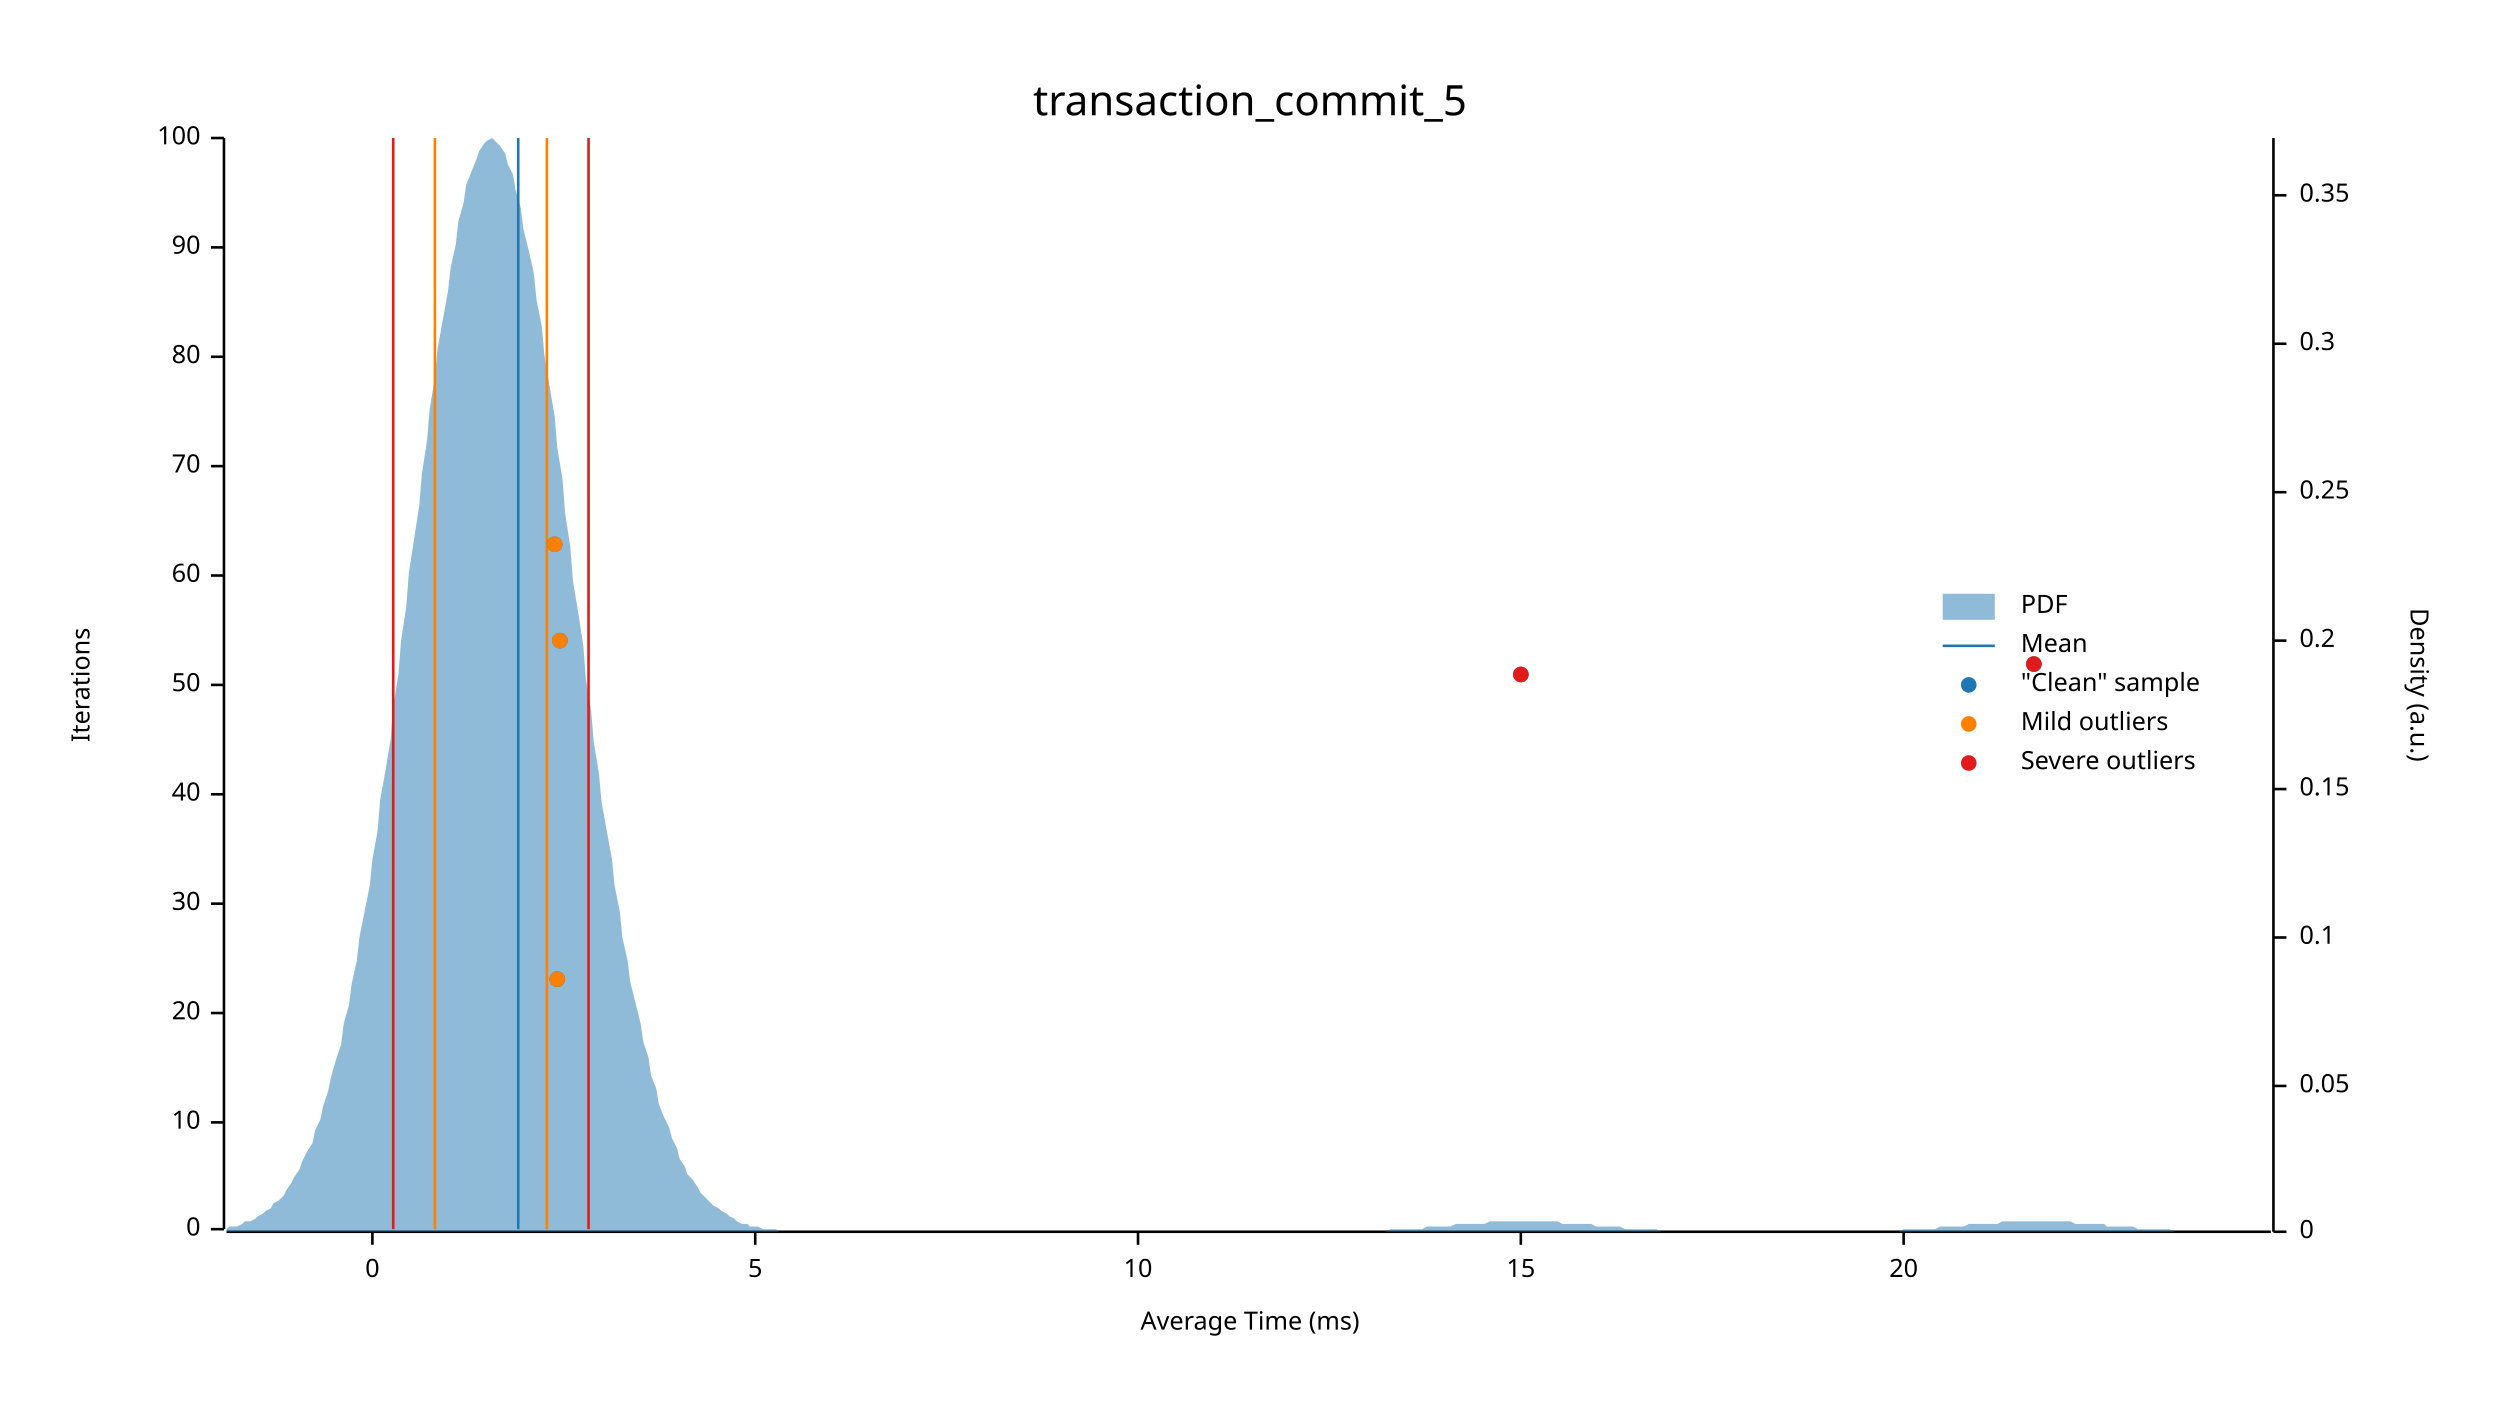
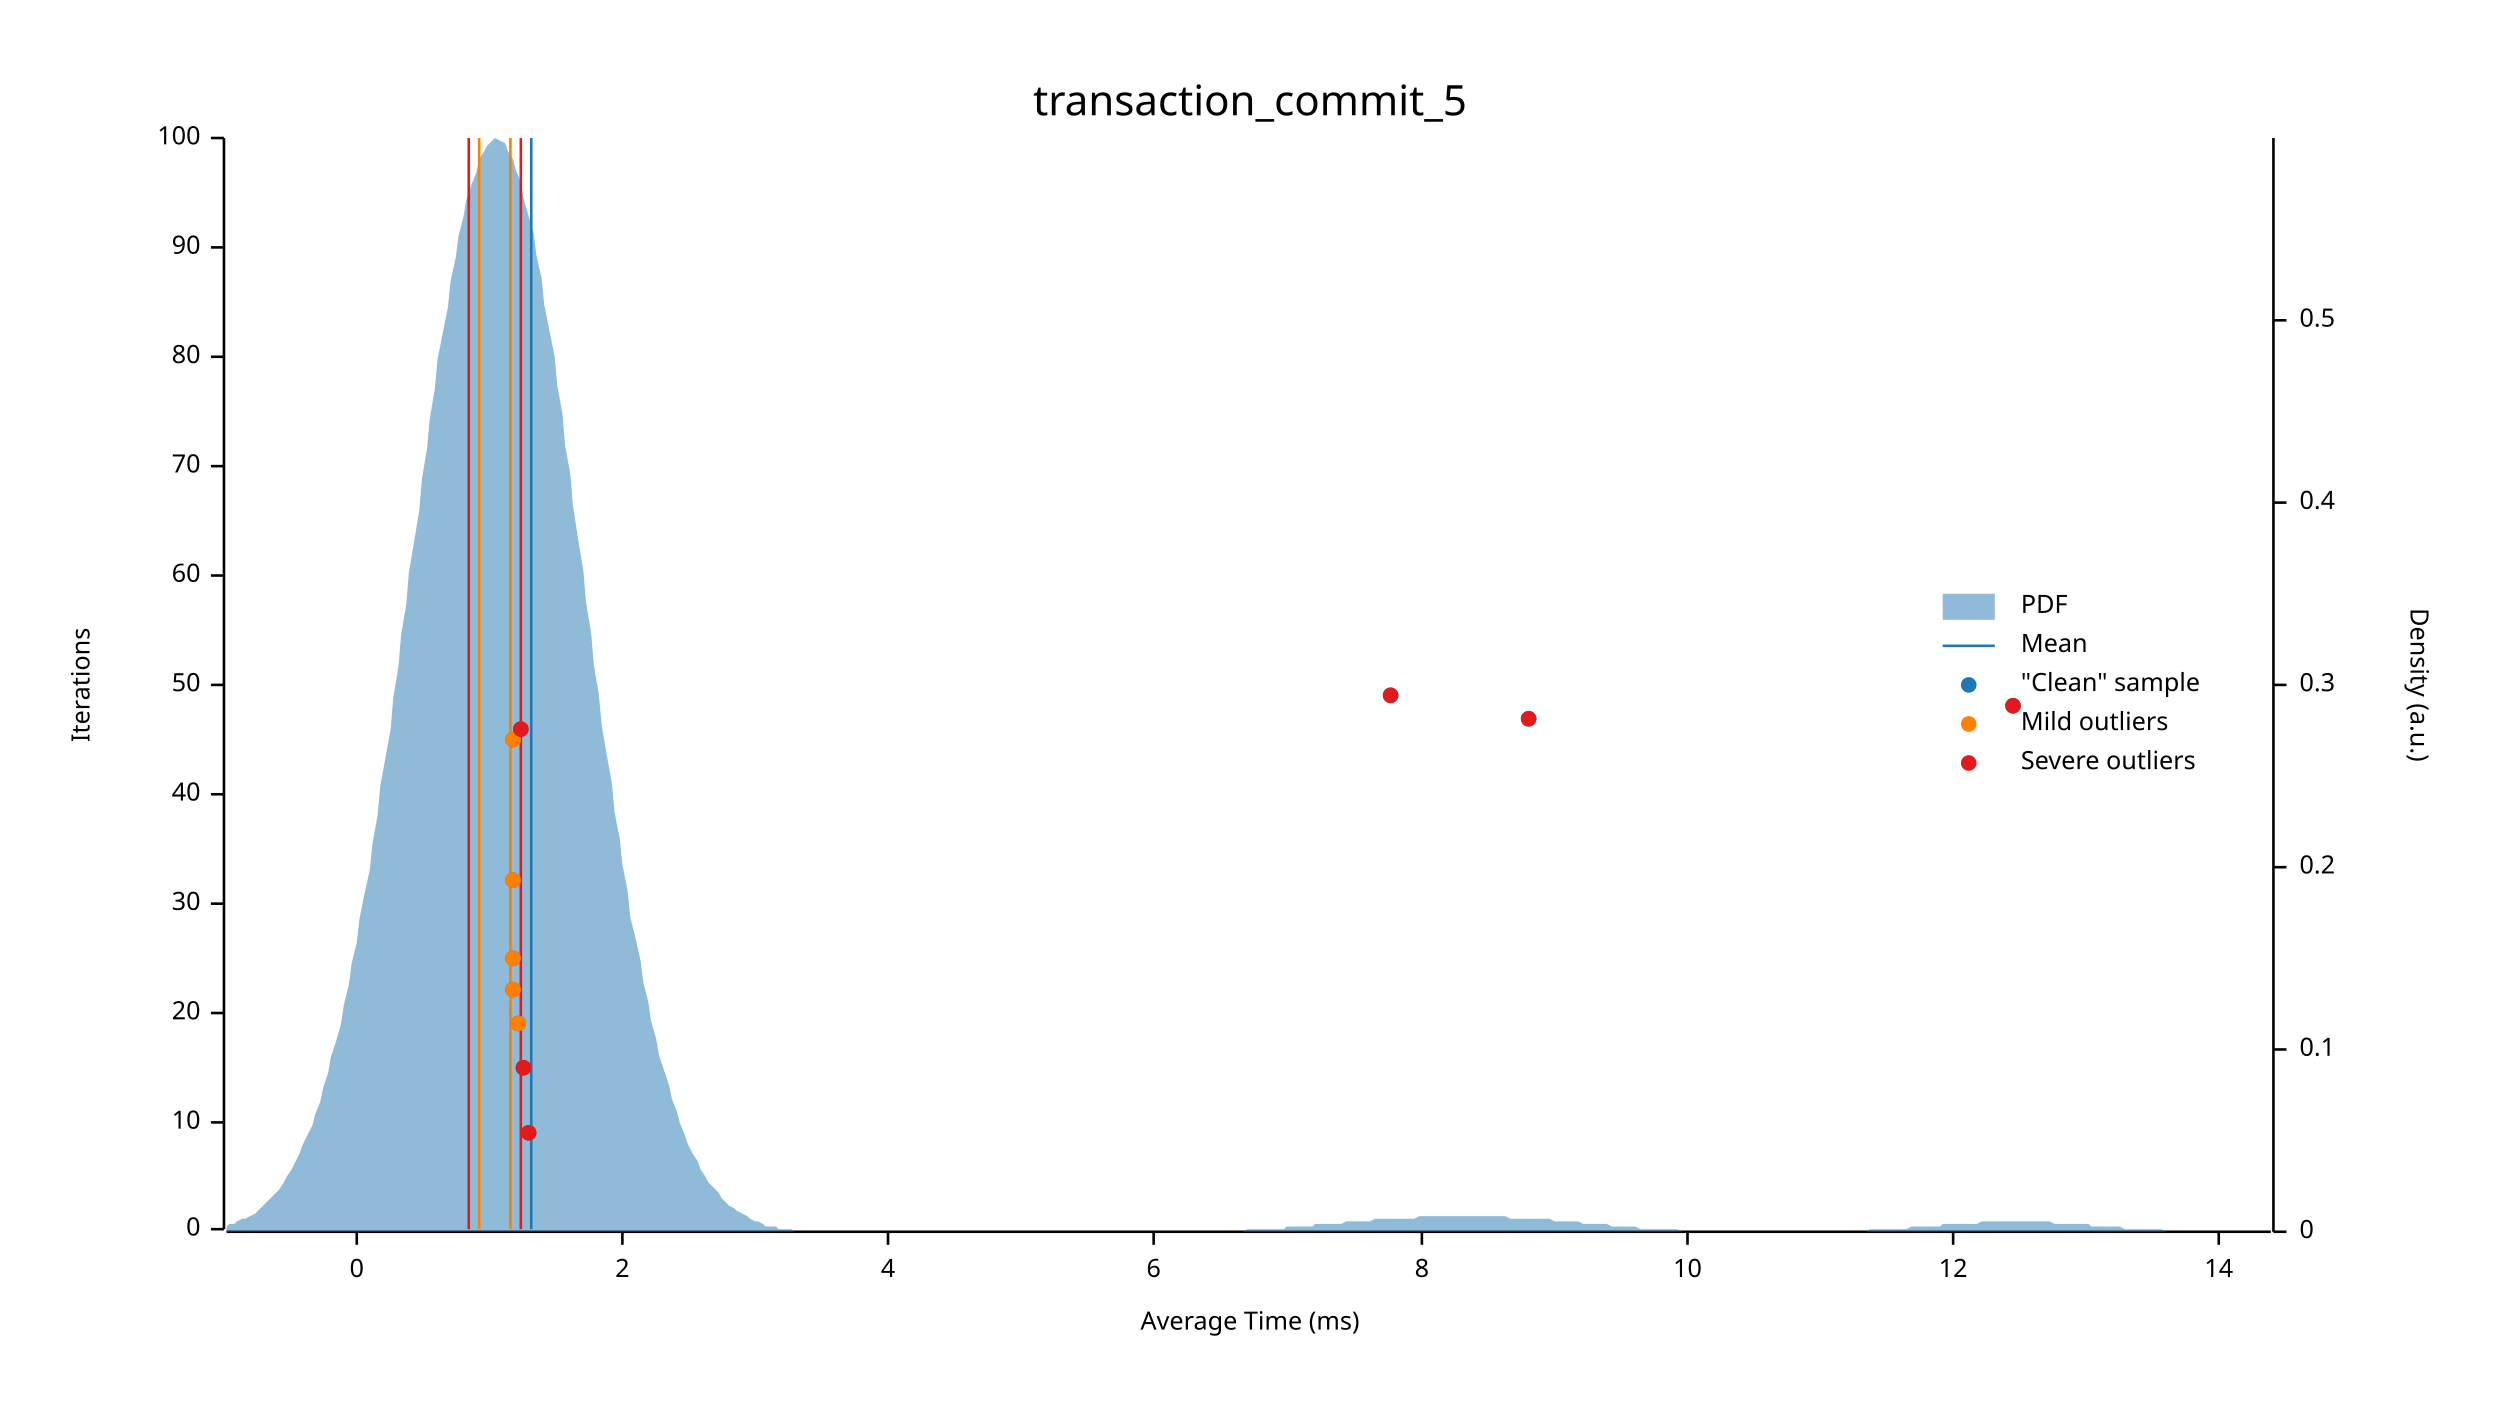
<svg xmlns="http://www.w3.org/2000/svg" width="960" height="540" viewBox="0 0 960 540">
  <text x="480" y="32" dy="0.76em" text-anchor="middle" font-family="sans-serif" font-size="16.129" opacity="1" fill="#000000">
transaction_commit_5
</text>
  <text x="27" y="263" dy="0.76em" text-anchor="middle" font-family="sans-serif" font-size="9.677" opacity="1" fill="#000000" transform="rotate(270, 27, 263)">
Iterations
</text>
  <text x="480" y="513" dy="-0.5ex" text-anchor="middle" font-family="sans-serif" font-size="9.677" opacity="1" fill="#000000">
Average Time (ms)
</text>
  <polyline fill="none" opacity="1" stroke="#000000" stroke-width="1" points="86,53 86,472 " />
  <text x="77" y="472" dy="0.5ex" text-anchor="end" font-family="sans-serif" font-size="9.677" opacity="1" fill="#000000">
0
</text>
  <polyline fill="none" opacity="1" stroke="#000000" stroke-width="1" points="81,472 86,472 " />
  <text x="77" y="431" dy="0.5ex" text-anchor="end" font-family="sans-serif" font-size="9.677" opacity="1" fill="#000000">
10
</text>
  <polyline fill="none" opacity="1" stroke="#000000" stroke-width="1" points="81,431 86,431 " />
  <text x="77" y="389" dy="0.5ex" text-anchor="end" font-family="sans-serif" font-size="9.677" opacity="1" fill="#000000">
20
</text>
  <polyline fill="none" opacity="1" stroke="#000000" stroke-width="1" points="81,389 86,389 " />
  <text x="77" y="347" dy="0.5ex" text-anchor="end" font-family="sans-serif" font-size="9.677" opacity="1" fill="#000000">
30
</text>
  <polyline fill="none" opacity="1" stroke="#000000" stroke-width="1" points="81,347 86,347 " />
  <text x="77" y="305" dy="0.5ex" text-anchor="end" font-family="sans-serif" font-size="9.677" opacity="1" fill="#000000">
40
</text>
  <polyline fill="none" opacity="1" stroke="#000000" stroke-width="1" points="81,305 86,305 " />
  <text x="77" y="263" dy="0.5ex" text-anchor="end" font-family="sans-serif" font-size="9.677" opacity="1" fill="#000000">
50
</text>
  <polyline fill="none" opacity="1" stroke="#000000" stroke-width="1" points="81,263 86,263 " />
  <text x="77" y="221" dy="0.5ex" text-anchor="end" font-family="sans-serif" font-size="9.677" opacity="1" fill="#000000">
60
</text>
  <polyline fill="none" opacity="1" stroke="#000000" stroke-width="1" points="81,221 86,221 " />
  <text x="77" y="179" dy="0.5ex" text-anchor="end" font-family="sans-serif" font-size="9.677" opacity="1" fill="#000000">
70
</text>
  <polyline fill="none" opacity="1" stroke="#000000" stroke-width="1" points="81,179 86,179 " />
  <text x="77" y="137" dy="0.5ex" text-anchor="end" font-family="sans-serif" font-size="9.677" opacity="1" fill="#000000">
80
</text>
  <polyline fill="none" opacity="1" stroke="#000000" stroke-width="1" points="81,137 86,137 " />
  <text x="77" y="95" dy="0.5ex" text-anchor="end" font-family="sans-serif" font-size="9.677" opacity="1" fill="#000000">
90
</text>
  <polyline fill="none" opacity="1" stroke="#000000" stroke-width="1" points="81,95 86,95 " />
  <text x="77" y="53" dy="0.5ex" text-anchor="end" font-family="sans-serif" font-size="9.677" opacity="1" fill="#000000">
100
</text>
  <polyline fill="none" opacity="1" stroke="#000000" stroke-width="1" points="81,53 86,53 " />
  <polyline fill="none" opacity="1" stroke="#000000" stroke-width="1" points="87,473 872,473 " />
-   <text x="143" y="483" dy="0.76em" text-anchor="middle" font-family="sans-serif" font-size="9.677" opacity="1" fill="#000000">
+   <text x="137" y="483" dy="0.76em" text-anchor="middle" font-family="sans-serif" font-size="9.677" opacity="1" fill="#000000">
0
</text>
-   <polyline fill="none" opacity="1" stroke="#000000" stroke-width="1" points="143,473 143,478 " />
-   <text x="290" y="483" dy="0.76em" text-anchor="middle" font-family="sans-serif" font-size="9.677" opacity="1" fill="#000000">
- 5
+   <polyline fill="none" opacity="1" stroke="#000000" stroke-width="1" points="137,473 137,478 " />
+   <text x="239" y="483" dy="0.76em" text-anchor="middle" font-family="sans-serif" font-size="9.677" opacity="1" fill="#000000">
+ 2
</text>
-   <polyline fill="none" opacity="1" stroke="#000000" stroke-width="1" points="290,473 290,478 " />
-   <text x="437" y="483" dy="0.76em" text-anchor="middle" font-family="sans-serif" font-size="9.677" opacity="1" fill="#000000">
+   <polyline fill="none" opacity="1" stroke="#000000" stroke-width="1" points="239,473 239,478 " />
+   <text x="341" y="483" dy="0.76em" text-anchor="middle" font-family="sans-serif" font-size="9.677" opacity="1" fill="#000000">
+ 4
+ </text>
+   <polyline fill="none" opacity="1" stroke="#000000" stroke-width="1" points="341,473 341,478 " />
+   <text x="443" y="483" dy="0.76em" text-anchor="middle" font-family="sans-serif" font-size="9.677" opacity="1" fill="#000000">
+ 6
+ </text>
+   <polyline fill="none" opacity="1" stroke="#000000" stroke-width="1" points="443,473 443,478 " />
+   <text x="546" y="483" dy="0.76em" text-anchor="middle" font-family="sans-serif" font-size="9.677" opacity="1" fill="#000000">
+ 8
+ </text>
+   <polyline fill="none" opacity="1" stroke="#000000" stroke-width="1" points="546,473 546,478 " />
+   <text x="648" y="483" dy="0.76em" text-anchor="middle" font-family="sans-serif" font-size="9.677" opacity="1" fill="#000000">
10
</text>
-   <polyline fill="none" opacity="1" stroke="#000000" stroke-width="1" points="437,473 437,478 " />
-   <text x="584" y="483" dy="0.76em" text-anchor="middle" font-family="sans-serif" font-size="9.677" opacity="1" fill="#000000">
- 15
+   <polyline fill="none" opacity="1" stroke="#000000" stroke-width="1" points="648,473 648,478 " />
+   <text x="750" y="483" dy="0.76em" text-anchor="middle" font-family="sans-serif" font-size="9.677" opacity="1" fill="#000000">
+ 12
</text>
-   <polyline fill="none" opacity="1" stroke="#000000" stroke-width="1" points="584,473 584,478 " />
-   <text x="731" y="483" dy="0.76em" text-anchor="middle" font-family="sans-serif" font-size="9.677" opacity="1" fill="#000000">
- 20
+   <polyline fill="none" opacity="1" stroke="#000000" stroke-width="1" points="750,473 750,478 " />
+   <text x="852" y="483" dy="0.76em" text-anchor="middle" font-family="sans-serif" font-size="9.677" opacity="1" fill="#000000">
+ 14
</text>
-   <polyline fill="none" opacity="1" stroke="#000000" stroke-width="1" points="731,473 731,478 " />
+   <polyline fill="none" opacity="1" stroke="#000000" stroke-width="1" points="852,473 852,478 " />
  <text x="933" y="263" dy="0.76em" text-anchor="middle" font-family="sans-serif" font-size="9.677" opacity="1" fill="#000000" transform="rotate(90, 933, 263)">
Density (a.u.)
</text>
  <polyline fill="none" opacity="1" stroke="#000000" stroke-width="1" points="873,53 873,473 " />
  <text x="883" y="473" dy="0.5ex" text-anchor="start" font-family="sans-serif" font-size="9.677" opacity="1" fill="#000000">
0
</text>
  <polyline fill="none" opacity="1" stroke="#000000" stroke-width="1" points="873,473 878,473 " />
-   <text x="883" y="417" dy="0.5ex" text-anchor="start" font-family="sans-serif" font-size="9.677" opacity="1" fill="#000000">
- 0.05
- </text>
-   <polyline fill="none" opacity="1" stroke="#000000" stroke-width="1" points="873,417 878,417 " />
-   <text x="883" y="360" dy="0.5ex" text-anchor="start" font-family="sans-serif" font-size="9.677" opacity="1" fill="#000000">
+   <text x="883" y="403" dy="0.5ex" text-anchor="start" font-family="sans-serif" font-size="9.677" opacity="1" fill="#000000">
0.1
</text>
-   <polyline fill="none" opacity="1" stroke="#000000" stroke-width="1" points="873,360 878,360 " />
-   <text x="883" y="303" dy="0.5ex" text-anchor="start" font-family="sans-serif" font-size="9.677" opacity="1" fill="#000000">
- 0.15
- </text>
-   <polyline fill="none" opacity="1" stroke="#000000" stroke-width="1" points="873,303 878,303 " />
-   <text x="883" y="246" dy="0.5ex" text-anchor="start" font-family="sans-serif" font-size="9.677" opacity="1" fill="#000000">
+   <polyline fill="none" opacity="1" stroke="#000000" stroke-width="1" points="873,403 878,403 " />
+   <text x="883" y="333" dy="0.5ex" text-anchor="start" font-family="sans-serif" font-size="9.677" opacity="1" fill="#000000">
0.2
</text>
-   <polyline fill="none" opacity="1" stroke="#000000" stroke-width="1" points="873,246 878,246 " />
-   <text x="883" y="189" dy="0.5ex" text-anchor="start" font-family="sans-serif" font-size="9.677" opacity="1" fill="#000000">
- 0.25
- </text>
-   <polyline fill="none" opacity="1" stroke="#000000" stroke-width="1" points="873,189 878,189 " />
-   <text x="883" y="132" dy="0.5ex" text-anchor="start" font-family="sans-serif" font-size="9.677" opacity="1" fill="#000000">
+   <polyline fill="none" opacity="1" stroke="#000000" stroke-width="1" points="873,333 878,333 " />
+   <text x="883" y="263" dy="0.5ex" text-anchor="start" font-family="sans-serif" font-size="9.677" opacity="1" fill="#000000">
0.3
</text>
-   <polyline fill="none" opacity="1" stroke="#000000" stroke-width="1" points="873,132 878,132 " />
-   <text x="883" y="75" dy="0.5ex" text-anchor="start" font-family="sans-serif" font-size="9.677" opacity="1" fill="#000000">
- 0.35
+   <polyline fill="none" opacity="1" stroke="#000000" stroke-width="1" points="873,263 878,263 " />
+   <text x="883" y="193" dy="0.5ex" text-anchor="start" font-family="sans-serif" font-size="9.677" opacity="1" fill="#000000">
+ 0.4
</text>
-   <polyline fill="none" opacity="1" stroke="#000000" stroke-width="1" points="873,75 878,75 " />
-   <polygon opacity="0.5" fill="#1F78B4" points="87,472 88,471 90,471 91,471 93,470 94,469 96,469 98,468 99,467 101,466 102,465 104,464 105,462 107,461 109,459 110,457 112,454 113,452 115,449 116,446 118,442 120,439 121,434 123,430 124,425 126,419 127,414 129,407 131,401 132,393 134,386 135,378 137,369 138,360 140,350 142,340 143,330 145,319 146,307 148,296 150,284 151,271 153,259 154,246 156,233 157,220 159,207 161,194 162,182 164,169 165,157 167,145 168,134 170,123 172,112 173,103 175,94 176,85 178,78 179,71 181,66 183,61 184,58 186,55 187,54 189,53 190,54 192,56 194,59 195,63 197,67 198,73 200,80 201,88 203,96 205,105 206,115 208,125 209,136 211,148 213,160 214,172 216,184 217,197 219,210 220,223 222,235 224,248 225,261 227,273 228,285 230,297 231,308 233,319 235,330 236,340 238,350 239,360 241,369 242,377 244,385 246,393 247,400 249,406 250,413 252,418 253,424 255,429 257,433 258,437 260,441 261,445 263,448 264,451 266,453 268,456 269,458 271,460 272,461 274,463 276,464 277,465 279,466 280,467 282,468 283,469 285,470 287,470 288,471 290,471 291,471 293,472 294,472 296,472 298,472 299,473 301,473 302,473 304,473 305,473 307,473 309,473 310,473 312,473 313,473 315,473 316,473 318,473 320,473 321,473 323,473 324,473 326,473 327,473 329,473 331,473 332,473 334,473 335,473 337,473 339,473 340,473 342,473 343,473 345,473 346,473 348,473 350,473 351,473 353,473 354,473 356,473 357,473 359,473 361,473 362,473 364,473 365,473 367,473 368,473 370,473 372,473 373,473 375,473 376,473 378,473 379,473 381,473 383,473 384,473 386,473 387,473 389,473 391,473 392,473 394,473 395,473 397,473 398,473 400,473 402,473 403,473 405,473 406,473 408,473 409,473 411,473 413,473 414,473 416,473 417,473 419,473 420,473 422,473 424,473 425,473 427,473 428,473 430,473 431,473 433,473 435,473 436,473 438,473 439,473 441,473 442,473 444,473 446,473 447,473 449,473 450,473 452,473 454,473 455,473 457,473 458,473 460,473 461,473 463,473 465,473 466,473 468,473 469,473 471,473 472,473 474,473 476,473 477,473 479,473 480,473 482,473 483,473 485,473 487,473 488,473 490,473 491,473 493,473 494,473 496,473 498,473 499,473 501,473 502,473 504,473 505,473 507,473 509,473 510,473 512,473 513,473 515,473 517,473 518,473 520,473 521,473 523,473 524,473 526,473 528,473 529,473 531,473 532,473 534,472 535,472 537,472 539,472 540,472 542,472 543,472 545,472 546,472 548,471 550,471 551,471 553,471 554,471 556,471 557,471 559,470 561,470 562,470 564,470 565,470 567,470 568,470 570,470 572,469 573,469 575,469 576,469 578,469 580,469 581,469 583,469 584,469 586,469 587,469 589,469 591,469 592,469 594,469 595,469 597,469 598,469 600,470 602,470 603,470 605,470 606,470 608,470 609,470 611,470 613,471 614,471 616,471 617,471 619,471 620,471 622,471 624,472 625,472 627,472 628,472 630,472 632,472 633,472 635,472 636,472 638,473 639,473 641,473 643,473 644,473 646,473 647,473 649,473 650,473 652,473 654,473 655,473 657,473 658,473 660,473 661,473 663,473 665,473 666,473 668,473 669,473 671,473 672,473 674,473 676,473 677,473 679,473 680,473 682,473 683,473 685,473 687,473 688,473 690,473 691,473 693,473 695,473 696,473 698,473 699,473 701,473 702,473 704,473 706,473 707,473 709,473 710,473 712,473 713,473 715,473 717,473 718,473 720,473 721,473 723,473 724,473 726,473 728,473 729,473 731,472 732,472 734,472 735,472 737,472 739,472 740,472 742,472 743,472 745,471 746,471 748,471 750,471 751,471 753,471 754,471 756,470 758,470 759,470 761,470 762,470 764,470 765,470 767,470 769,469 770,469 772,469 773,469 775,469 776,469 778,469 780,469 781,469 783,469 784,469 786,469 787,469 789,469 791,469 792,469 794,469 795,469 797,470 798,470 800,470 802,470 803,470 805,470 806,470 808,470 809,471 811,471 813,471 814,471 816,471 817,471 819,471 821,472 822,472 824,472 825,472 827,472 828,472 830,472 832,472 833,472 835,473 836,473 838,473 839,473 841,473 843,473 844,473 846,473 847,473 849,473 850,473 852,473 854,473 855,473 857,473 858,473 860,473 861,473 863,473 865,473 866,473 868,473 869,473 871,473 873,473 873,473 87,473 " />
-   <polyline fill="none" opacity="1" stroke="#1F78B4" stroke-width="1" points="199,472 199,53 " />
-   <polyline fill="none" opacity="1" stroke="#FF7F00" stroke-width="1" points="167,472 167,53 " />
-   <polyline fill="none" opacity="1" stroke="#FF7F00" stroke-width="1" points="210,472 210,53 " />
-   <polyline fill="none" opacity="1" stroke="#E31A1C" stroke-width="1" points="151,472 151,53 " />
-   <polyline fill="none" opacity="1" stroke="#E31A1C" stroke-width="1" points="226,472 226,53 " />
-   <circle cx="214" cy="376" r="3" opacity="1" fill="#1F78B4" stroke="none" stroke-width="1" />
-   <circle cx="584" cy="259" r="3" opacity="1" fill="#1F78B4" stroke="none" stroke-width="1" />
-   <circle cx="781" cy="255" r="3" opacity="1" fill="#1F78B4" stroke="none" stroke-width="1" />
-   <circle cx="215" cy="246" r="3" opacity="1" fill="#1F78B4" stroke="none" stroke-width="1" />
-   <circle cx="213" cy="209" r="3" opacity="1" fill="#1F78B4" stroke="none" stroke-width="1" />
-   <circle cx="214" cy="376" r="3" opacity="1" fill="#FF7F00" stroke="none" stroke-width="1" />
-   <circle cx="215" cy="246" r="3" opacity="1" fill="#FF7F00" stroke="none" stroke-width="1" />
-   <circle cx="213" cy="209" r="3" opacity="1" fill="#FF7F00" stroke="none" stroke-width="1" />
-   <circle cx="584" cy="259" r="3" opacity="1" fill="#E31A1C" stroke="none" stroke-width="1" />
-   <circle cx="781" cy="255" r="3" opacity="1" fill="#E31A1C" stroke="none" stroke-width="1" />
+   <polyline fill="none" opacity="1" stroke="#000000" stroke-width="1" points="873,193 878,193 " />
+   <text x="883" y="123" dy="0.5ex" text-anchor="start" font-family="sans-serif" font-size="9.677" opacity="1" fill="#000000">
+ 0.5
+ </text>
+   <polyline fill="none" opacity="1" stroke="#000000" stroke-width="1" points="873,123 878,123 " />
+   <polygon opacity="0.5" fill="#1F78B4" points="87,471 88,470 90,470 91,469 93,468 94,468 96,467 98,466 99,465 101,463 102,462 104,460 105,459 107,457 109,454 110,452 112,449 113,447 115,443 116,440 118,436 120,432 121,428 123,423 124,418 126,412 127,406 129,400 131,393 132,386 134,378 135,370 137,362 138,353 140,343 142,334 143,324 145,313 146,302 148,291 150,280 151,268 153,256 154,244 156,232 157,220 159,208 161,196 162,184 164,172 165,161 167,149 168,138 170,128 172,118 173,108 175,99 176,91 178,83 179,77 181,71 183,66 184,61 186,58 187,56 189,54 190,53 192,54 194,55 195,58 197,61 198,65 200,70 201,76 203,83 205,90 206,98 208,107 209,117 211,127 213,137 214,148 216,159 217,171 219,182 220,194 222,207 224,219 225,231 227,243 228,255 230,267 231,278 233,290 235,301 236,312 238,322 239,332 241,342 242,352 244,360 246,369 247,377 249,385 250,392 252,399 253,405 255,411 257,417 258,422 260,427 261,431 263,436 264,439 266,443 268,446 269,449 271,452 272,454 274,456 276,458 277,460 279,462 280,463 282,464 283,465 285,466 287,467 288,468 290,469 291,469 293,470 294,471 296,471 298,471 299,472 301,472 302,472 304,472 305,473 307,473 309,473 310,473 312,473 313,473 315,473 316,473 318,473 320,473 321,473 323,473 324,473 326,473 327,473 329,473 331,473 332,473 334,473 335,473 337,473 339,473 340,473 342,473 343,473 345,473 346,473 348,473 350,473 351,473 353,473 354,473 356,473 357,473 359,473 361,473 362,473 364,473 365,473 367,473 368,473 370,473 372,473 373,473 375,473 376,473 378,473 379,473 381,473 383,473 384,473 386,473 387,473 389,473 391,473 392,473 394,473 395,473 397,473 398,473 400,473 402,473 403,473 405,473 406,473 408,473 409,473 411,473 413,473 414,473 416,473 417,473 419,473 420,473 422,473 424,473 425,473 427,473 428,473 430,473 431,473 433,473 435,473 436,473 438,473 439,473 441,473 442,473 444,473 446,473 447,473 449,473 450,473 452,473 454,473 455,473 457,473 458,473 460,473 461,473 463,473 465,473 466,473 468,473 469,473 471,473 472,473 474,473 476,473 477,473 479,472 480,472 482,472 483,472 485,472 487,472 488,472 490,472 491,472 493,472 494,471 496,471 498,471 499,471 501,471 502,471 504,471 505,470 507,470 509,470 510,470 512,470 513,470 515,470 517,469 518,469 520,469 521,469 523,469 524,469 526,469 528,468 529,468 531,468 532,468 534,468 535,468 537,468 539,468 540,468 542,468 543,468 545,467 546,467 548,467 550,467 551,467 553,467 554,467 556,467 557,467 559,467 561,467 562,467 564,467 565,467 567,467 568,467 570,467 572,467 573,467 575,467 576,467 578,467 580,468 581,468 583,468 584,468 586,468 587,468 589,468 591,468 592,468 594,468 595,468 597,469 598,469 600,469 602,469 603,469 605,469 606,469 608,470 609,470 611,470 613,470 614,470 616,470 617,470 619,471 620,471 622,471 624,471 625,471 627,471 628,471 630,472 632,472 633,472 635,472 636,472 638,472 639,472 641,472 643,472 644,472 646,473 647,473 649,473 650,473 652,473 654,473 655,473 657,473 658,473 660,473 661,473 663,473 665,473 666,473 668,473 669,473 671,473 672,473 674,473 676,473 677,473 679,473 680,473 682,473 683,473 685,473 687,473 688,473 690,473 691,473 693,473 695,473 696,473 698,473 699,473 701,473 702,473 704,473 706,473 707,473 709,473 710,473 712,473 713,473 715,473 717,473 718,472 720,472 721,472 723,472 724,472 726,472 728,472 729,472 731,472 732,472 734,471 735,471 737,471 739,471 740,471 742,471 743,471 745,471 746,470 748,470 750,470 751,470 753,470 754,470 756,470 758,470 759,470 761,469 762,469 764,469 765,469 767,469 769,469 770,469 772,469 773,469 775,469 776,469 778,469 780,469 781,469 783,469 784,469 786,469 787,469 789,470 791,470 792,470 794,470 795,470 797,470 798,470 800,470 802,470 803,471 805,471 806,471 808,471 809,471 811,471 813,471 814,471 816,472 817,472 819,472 821,472 822,472 824,472 825,472 827,472 828,472 830,472 832,473 833,473 835,473 836,473 838,473 839,473 841,473 843,473 844,473 846,473 847,473 849,473 850,473 852,473 854,473 855,473 857,473 858,473 860,473 861,473 863,473 865,473 866,473 868,473 869,473 871,473 873,473 873,473 87,473 " />
+   <polyline fill="none" opacity="1" stroke="#1F78B4" stroke-width="1" points="204,472 204,53 " />
+   <polyline fill="none" opacity="1" stroke="#FF7F00" stroke-width="1" points="184,472 184,53 " />
+   <polyline fill="none" opacity="1" stroke="#FF7F00" stroke-width="1" points="196,472 196,53 " />
+   <polyline fill="none" opacity="1" stroke="#E31A1C" stroke-width="1" points="180,472 180,53 " />
+   <polyline fill="none" opacity="1" stroke="#E31A1C" stroke-width="1" points="200,472 200,53 " />
+   <circle cx="203" cy="435" r="3" opacity="1" fill="#1F78B4" stroke="none" stroke-width="1" />
+   <circle cx="201" cy="410" r="3" opacity="1" fill="#1F78B4" stroke="none" stroke-width="1" />
+   <circle cx="199" cy="393" r="3" opacity="1" fill="#1F78B4" stroke="none" stroke-width="1" />
+   <circle cx="197" cy="380" r="3" opacity="1" fill="#1F78B4" stroke="none" stroke-width="1" />
+   <circle cx="197" cy="368" r="3" opacity="1" fill="#1F78B4" stroke="none" stroke-width="1" />
+   <circle cx="197" cy="338" r="3" opacity="1" fill="#1F78B4" stroke="none" stroke-width="1" />
+   <circle cx="197" cy="284" r="3" opacity="1" fill="#1F78B4" stroke="none" stroke-width="1" />
+   <circle cx="200" cy="280" r="3" opacity="1" fill="#1F78B4" stroke="none" stroke-width="1" />
+   <circle cx="587" cy="276" r="3" opacity="1" fill="#1F78B4" stroke="none" stroke-width="1" />
+   <circle cx="773" cy="271" r="3" opacity="1" fill="#1F78B4" stroke="none" stroke-width="1" />
+   <circle cx="534" cy="267" r="3" opacity="1" fill="#1F78B4" stroke="none" stroke-width="1" />
+   <circle cx="199" cy="393" r="3" opacity="1" fill="#FF7F00" stroke="none" stroke-width="1" />
+   <circle cx="197" cy="380" r="3" opacity="1" fill="#FF7F00" stroke="none" stroke-width="1" />
+   <circle cx="197" cy="368" r="3" opacity="1" fill="#FF7F00" stroke="none" stroke-width="1" />
+   <circle cx="197" cy="338" r="3" opacity="1" fill="#FF7F00" stroke="none" stroke-width="1" />
+   <circle cx="197" cy="284" r="3" opacity="1" fill="#FF7F00" stroke="none" stroke-width="1" />
+   <circle cx="203" cy="435" r="3" opacity="1" fill="#E31A1C" stroke="none" stroke-width="1" />
+   <circle cx="201" cy="410" r="3" opacity="1" fill="#E31A1C" stroke="none" stroke-width="1" />
+   <circle cx="200" cy="280" r="3" opacity="1" fill="#E31A1C" stroke="none" stroke-width="1" />
+   <circle cx="587" cy="276" r="3" opacity="1" fill="#E31A1C" stroke="none" stroke-width="1" />
+   <circle cx="773" cy="271" r="3" opacity="1" fill="#E31A1C" stroke="none" stroke-width="1" />
+   <circle cx="534" cy="267" r="3" opacity="1" fill="#E31A1C" stroke="none" stroke-width="1" />
  <text x="776" y="228" dy="0.76em" text-anchor="start" font-family="sans-serif" font-size="9.677" opacity="1" fill="#000000">
PDF
</text>
  <text x="776" y="243" dy="0.76em" text-anchor="start" font-family="sans-serif" font-size="9.677" opacity="1" fill="#000000">
Mean
</text>
  <text x="776" y="258" dy="0.76em" text-anchor="start" font-family="sans-serif" font-size="9.677" opacity="1" fill="#000000">
"Clean" sample
</text>
  <text x="776" y="273" dy="0.76em" text-anchor="start" font-family="sans-serif" font-size="9.677" opacity="1" fill="#000000">
Mild outliers
</text>
  <text x="776" y="288" dy="0.76em" text-anchor="start" font-family="sans-serif" font-size="9.677" opacity="1" fill="#000000">
Severe outliers
</text>
  <rect x="746" y="228" width="20" height="10" opacity="0.5" fill="#1F78B4" stroke="none" />
  <polyline fill="none" opacity="1" stroke="#1F78B4" stroke-width="1" points="746,248 766,248 " />
  <circle cx="756" cy="263" r="3" opacity="1" fill="#1F78B4" stroke="none" stroke-width="1" />
  <circle cx="756" cy="278" r="3" opacity="1" fill="#FF7F00" stroke="none" stroke-width="1" />
  <circle cx="756" cy="293" r="3" opacity="1" fill="#E31A1C" stroke="none" stroke-width="1" />
</svg>
